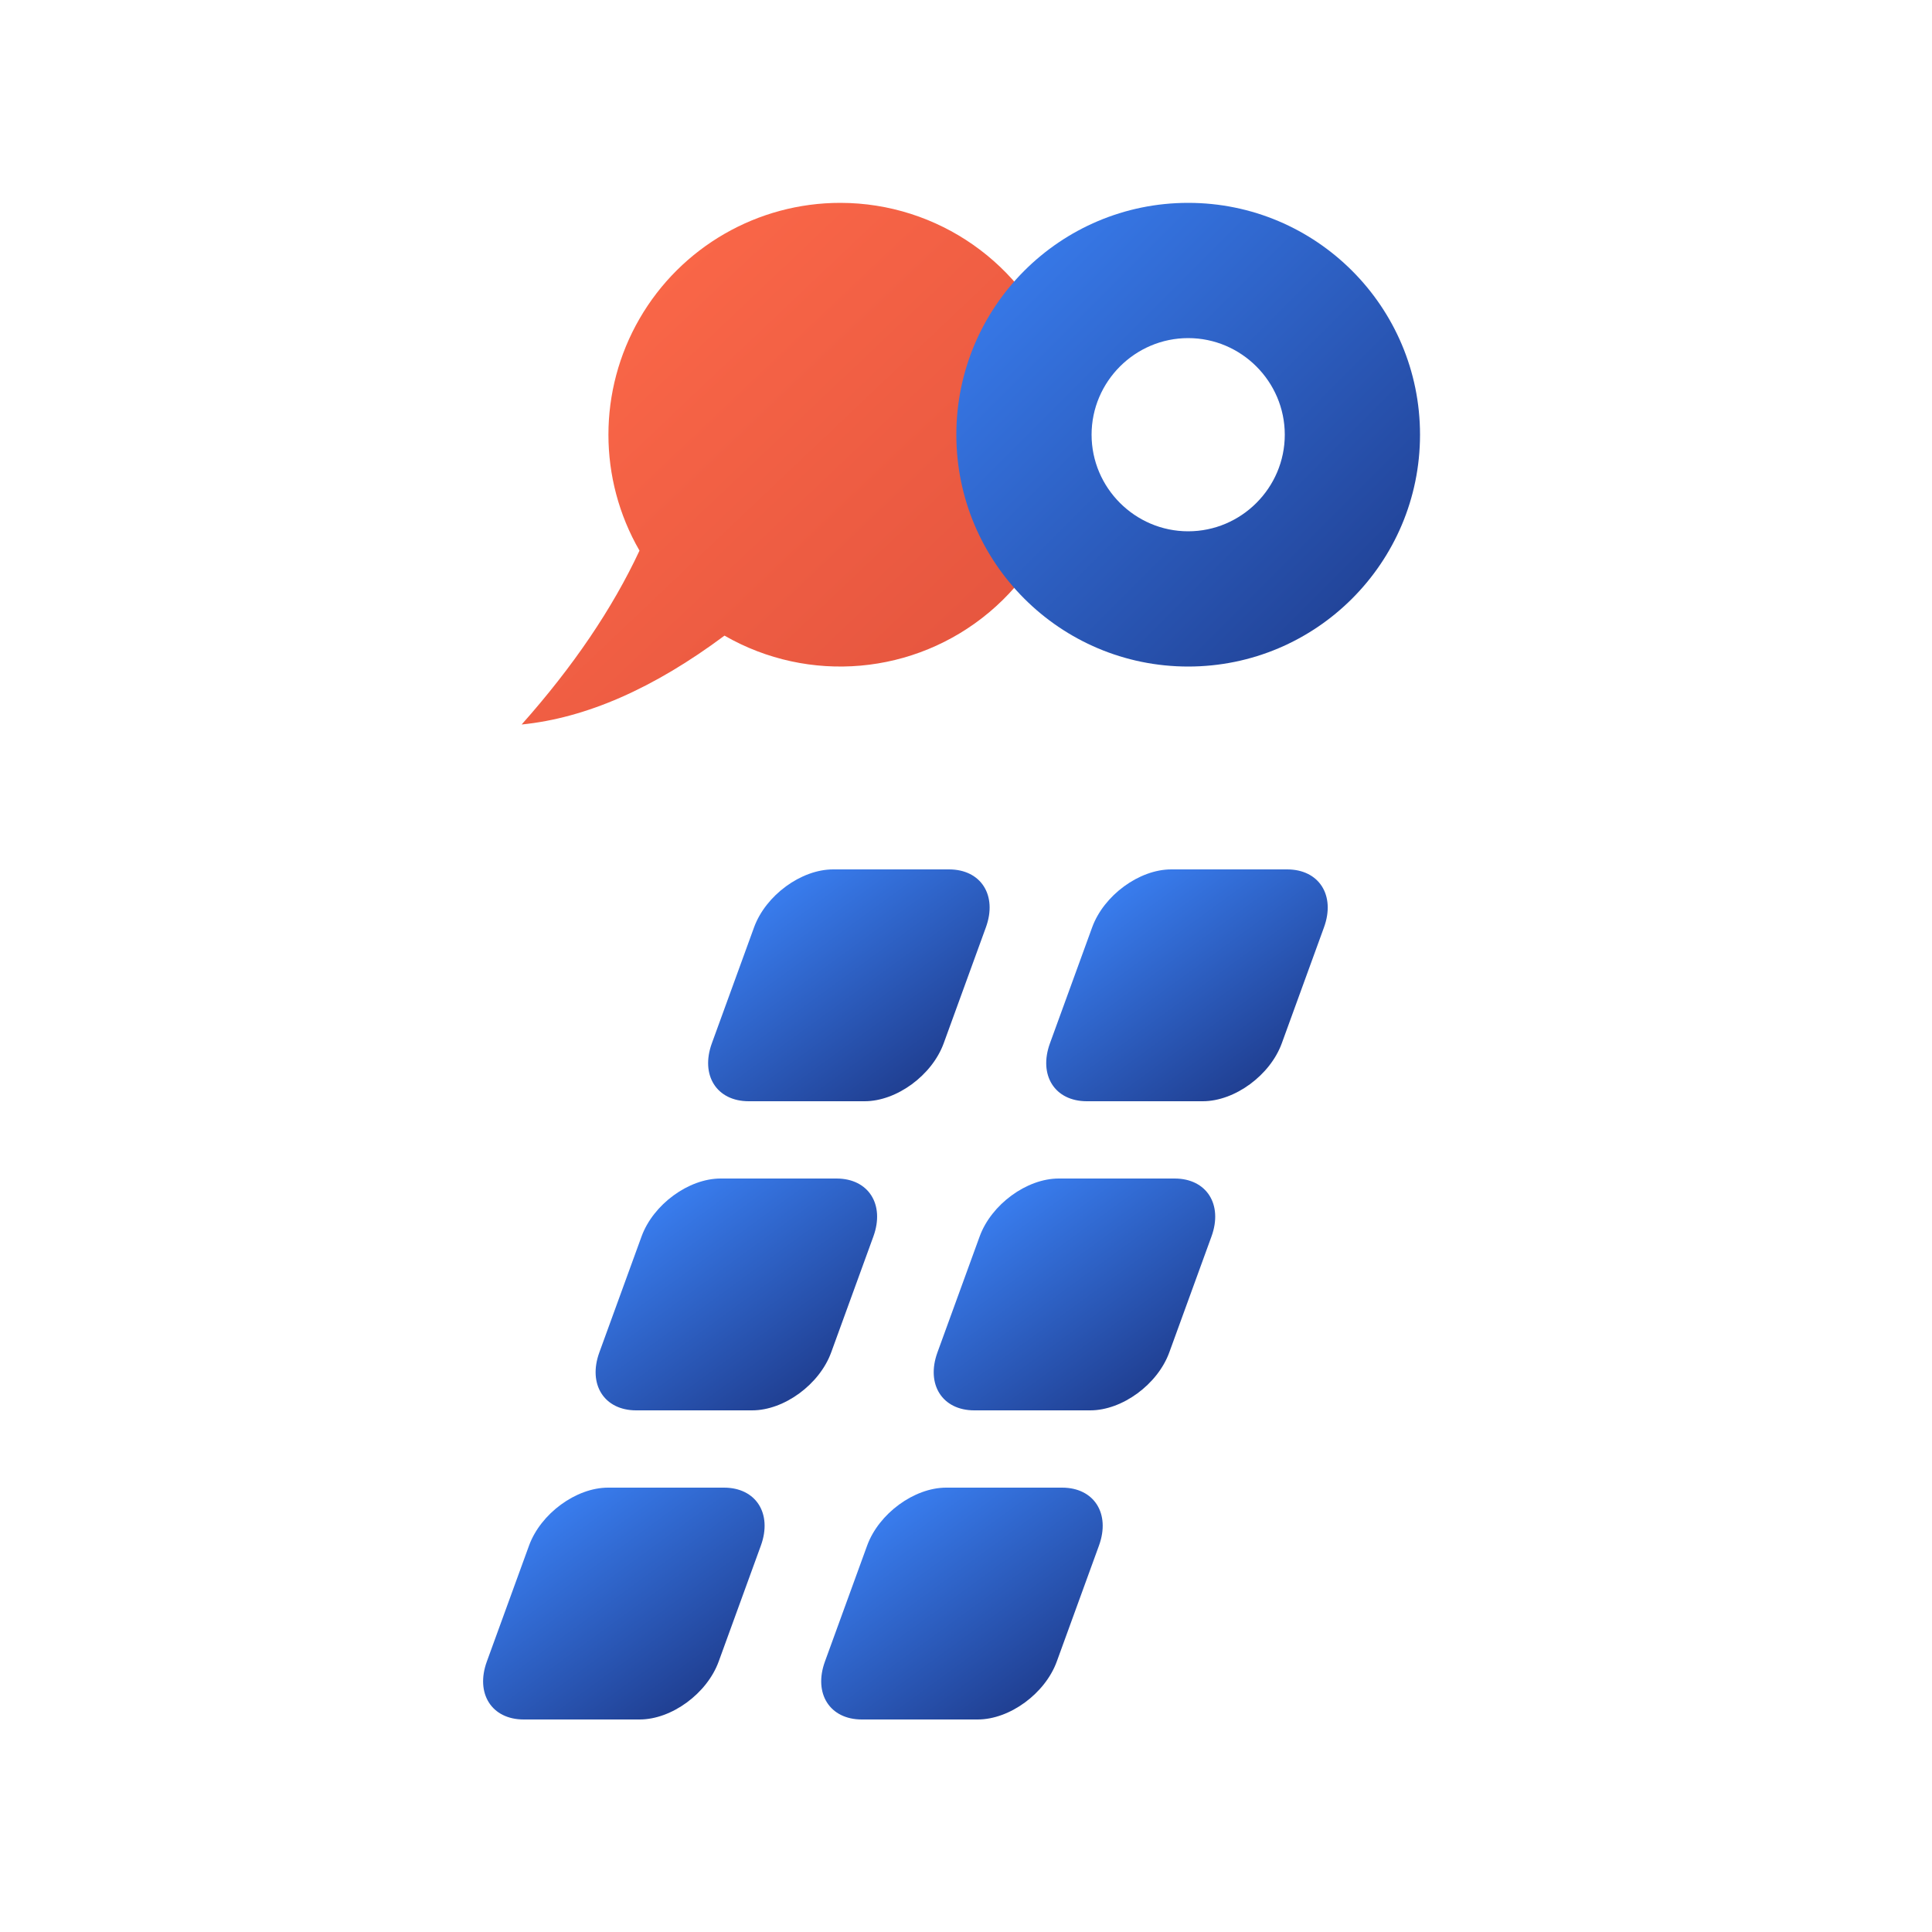
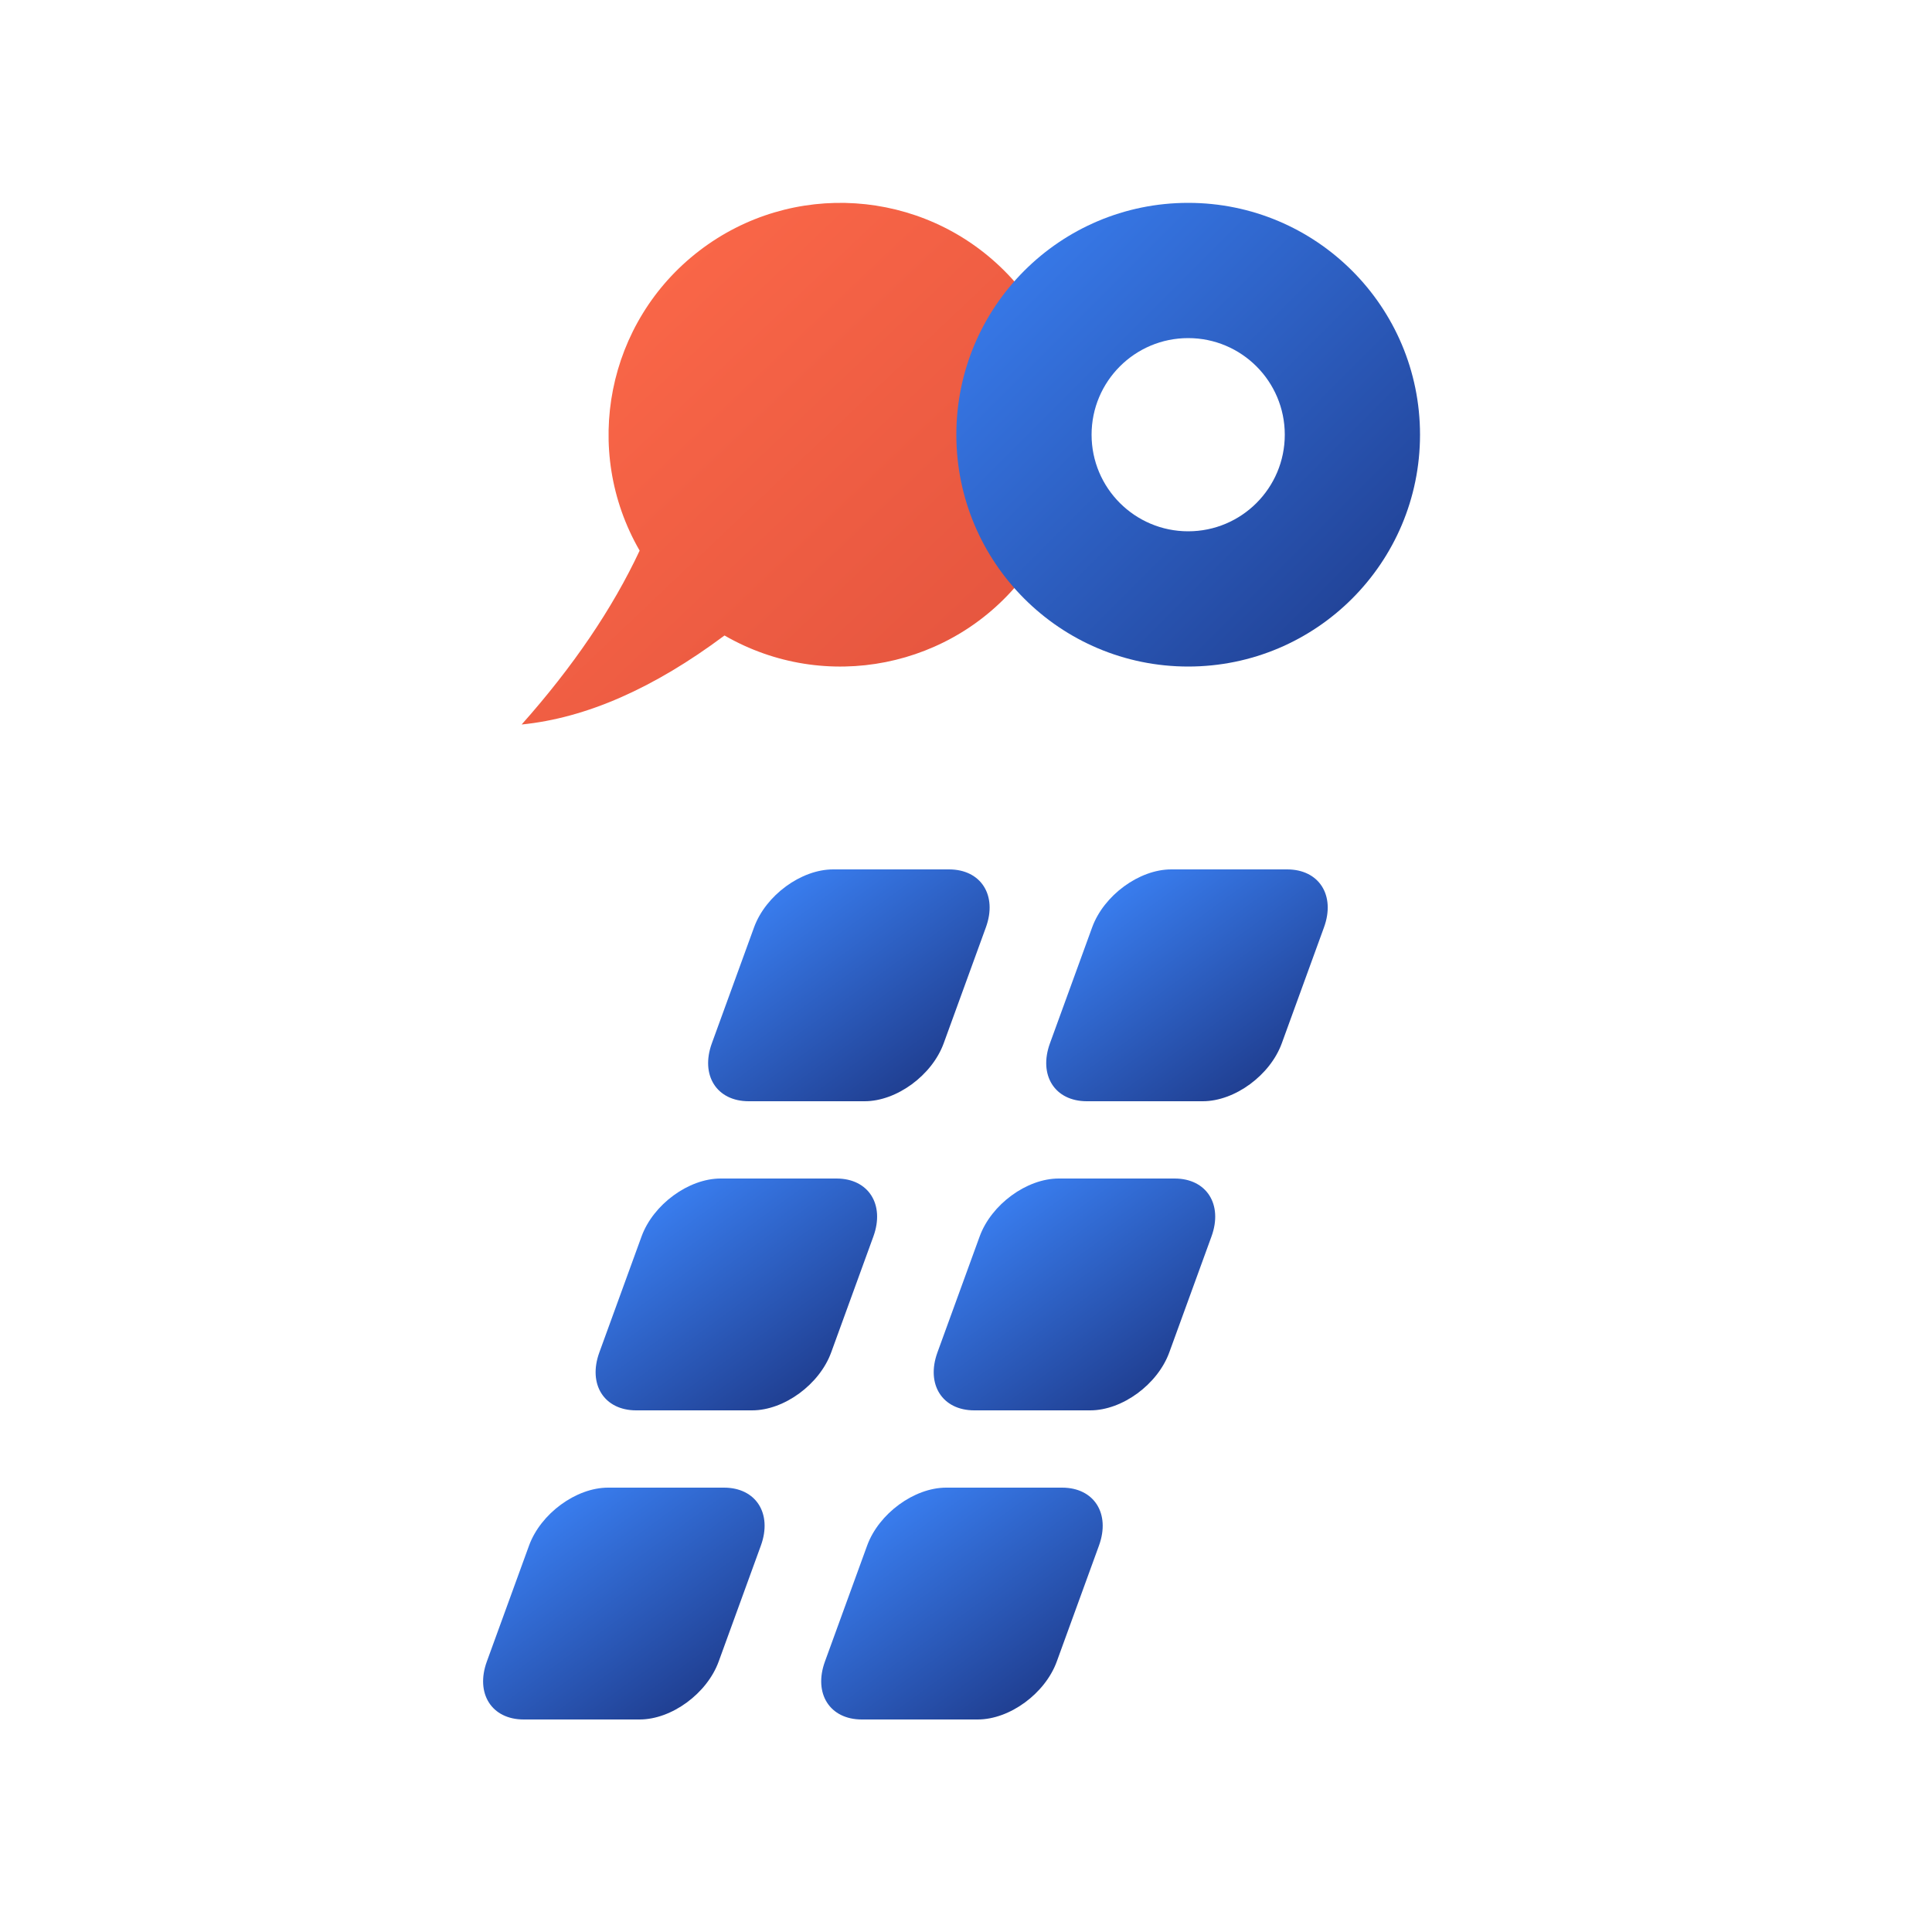
<svg xmlns="http://www.w3.org/2000/svg" viewBox="0 0 200 200" width="120" height="120">
  <defs>
    <linearGradient id="bubbleGradient" x1="0%" y1="0%" x2="100%" y2="100%">
      <stop offset="0%" stop-color="#FF6B4A" />
      <stop offset="100%" stop-color="#E1523D" />
    </linearGradient>
    <linearGradient id="blueGradient" x1="0%" y1="0%" x2="100%" y2="100%">
      <stop offset="0%" stop-color="#3B82F6" />
      <stop offset="100%" stop-color="#1E3A8A" />
    </linearGradient>
  </defs>
-   <path d="M 87,21 A 24,24 0 1,1 75,65.8 Q 64,74 54,75 Q 62,66 66.2,57 A 24,24 0 0,1 87,21 Z" fill="url(#bubbleGradient)" />
-   <path fill-rule="evenodd" d="M123,21 C136.25,21 147,31.75 147,45 C147,58.25 136.25,69 123,69 C109.75,69 99,58.25 99,45 C99,31.75 109.75,21 123,21 Z M123,35 C128.5,35 133,39.5 133,45 C133,50.5 128.5,55 123,55 C117.5,55 113,50.5 113,45 C113,39.5 117.5,35 123,35 Z" fill="url(#blueGradient)" />
+   <path d="M 66.215,57 A 24,24 0 1,1 75,65.785 Q 64,74 54,75 Q 62,66 66.215,57 Z" fill="url(#bubbleGradient)" />
+   <path fill-rule="evenodd" d="M 99,45 A 24,24 0 0,1 147,45 A 24,24 0 0,1 99,45 Z M 113,45 A 10,10 0 0,1 133,45 A 10,10 0 0,1 113,45 Z" fill="url(#blueGradient)" />
  <g transform="skewX(-20)" fill="url(#blueGradient)">
    <rect x="113" y="90" width="24" height="24" rx="6" />
    <rect x="148" y="90" width="24" height="24" rx="6" />
    <rect x="113" y="122" width="24" height="24" rx="6" />
    <rect x="148" y="122" width="24" height="24" rx="6" />
    <rect x="113" y="154" width="24" height="24" rx="6" />
    <rect x="148" y="154" width="24" height="24" rx="6" />
  </g>
</svg>
